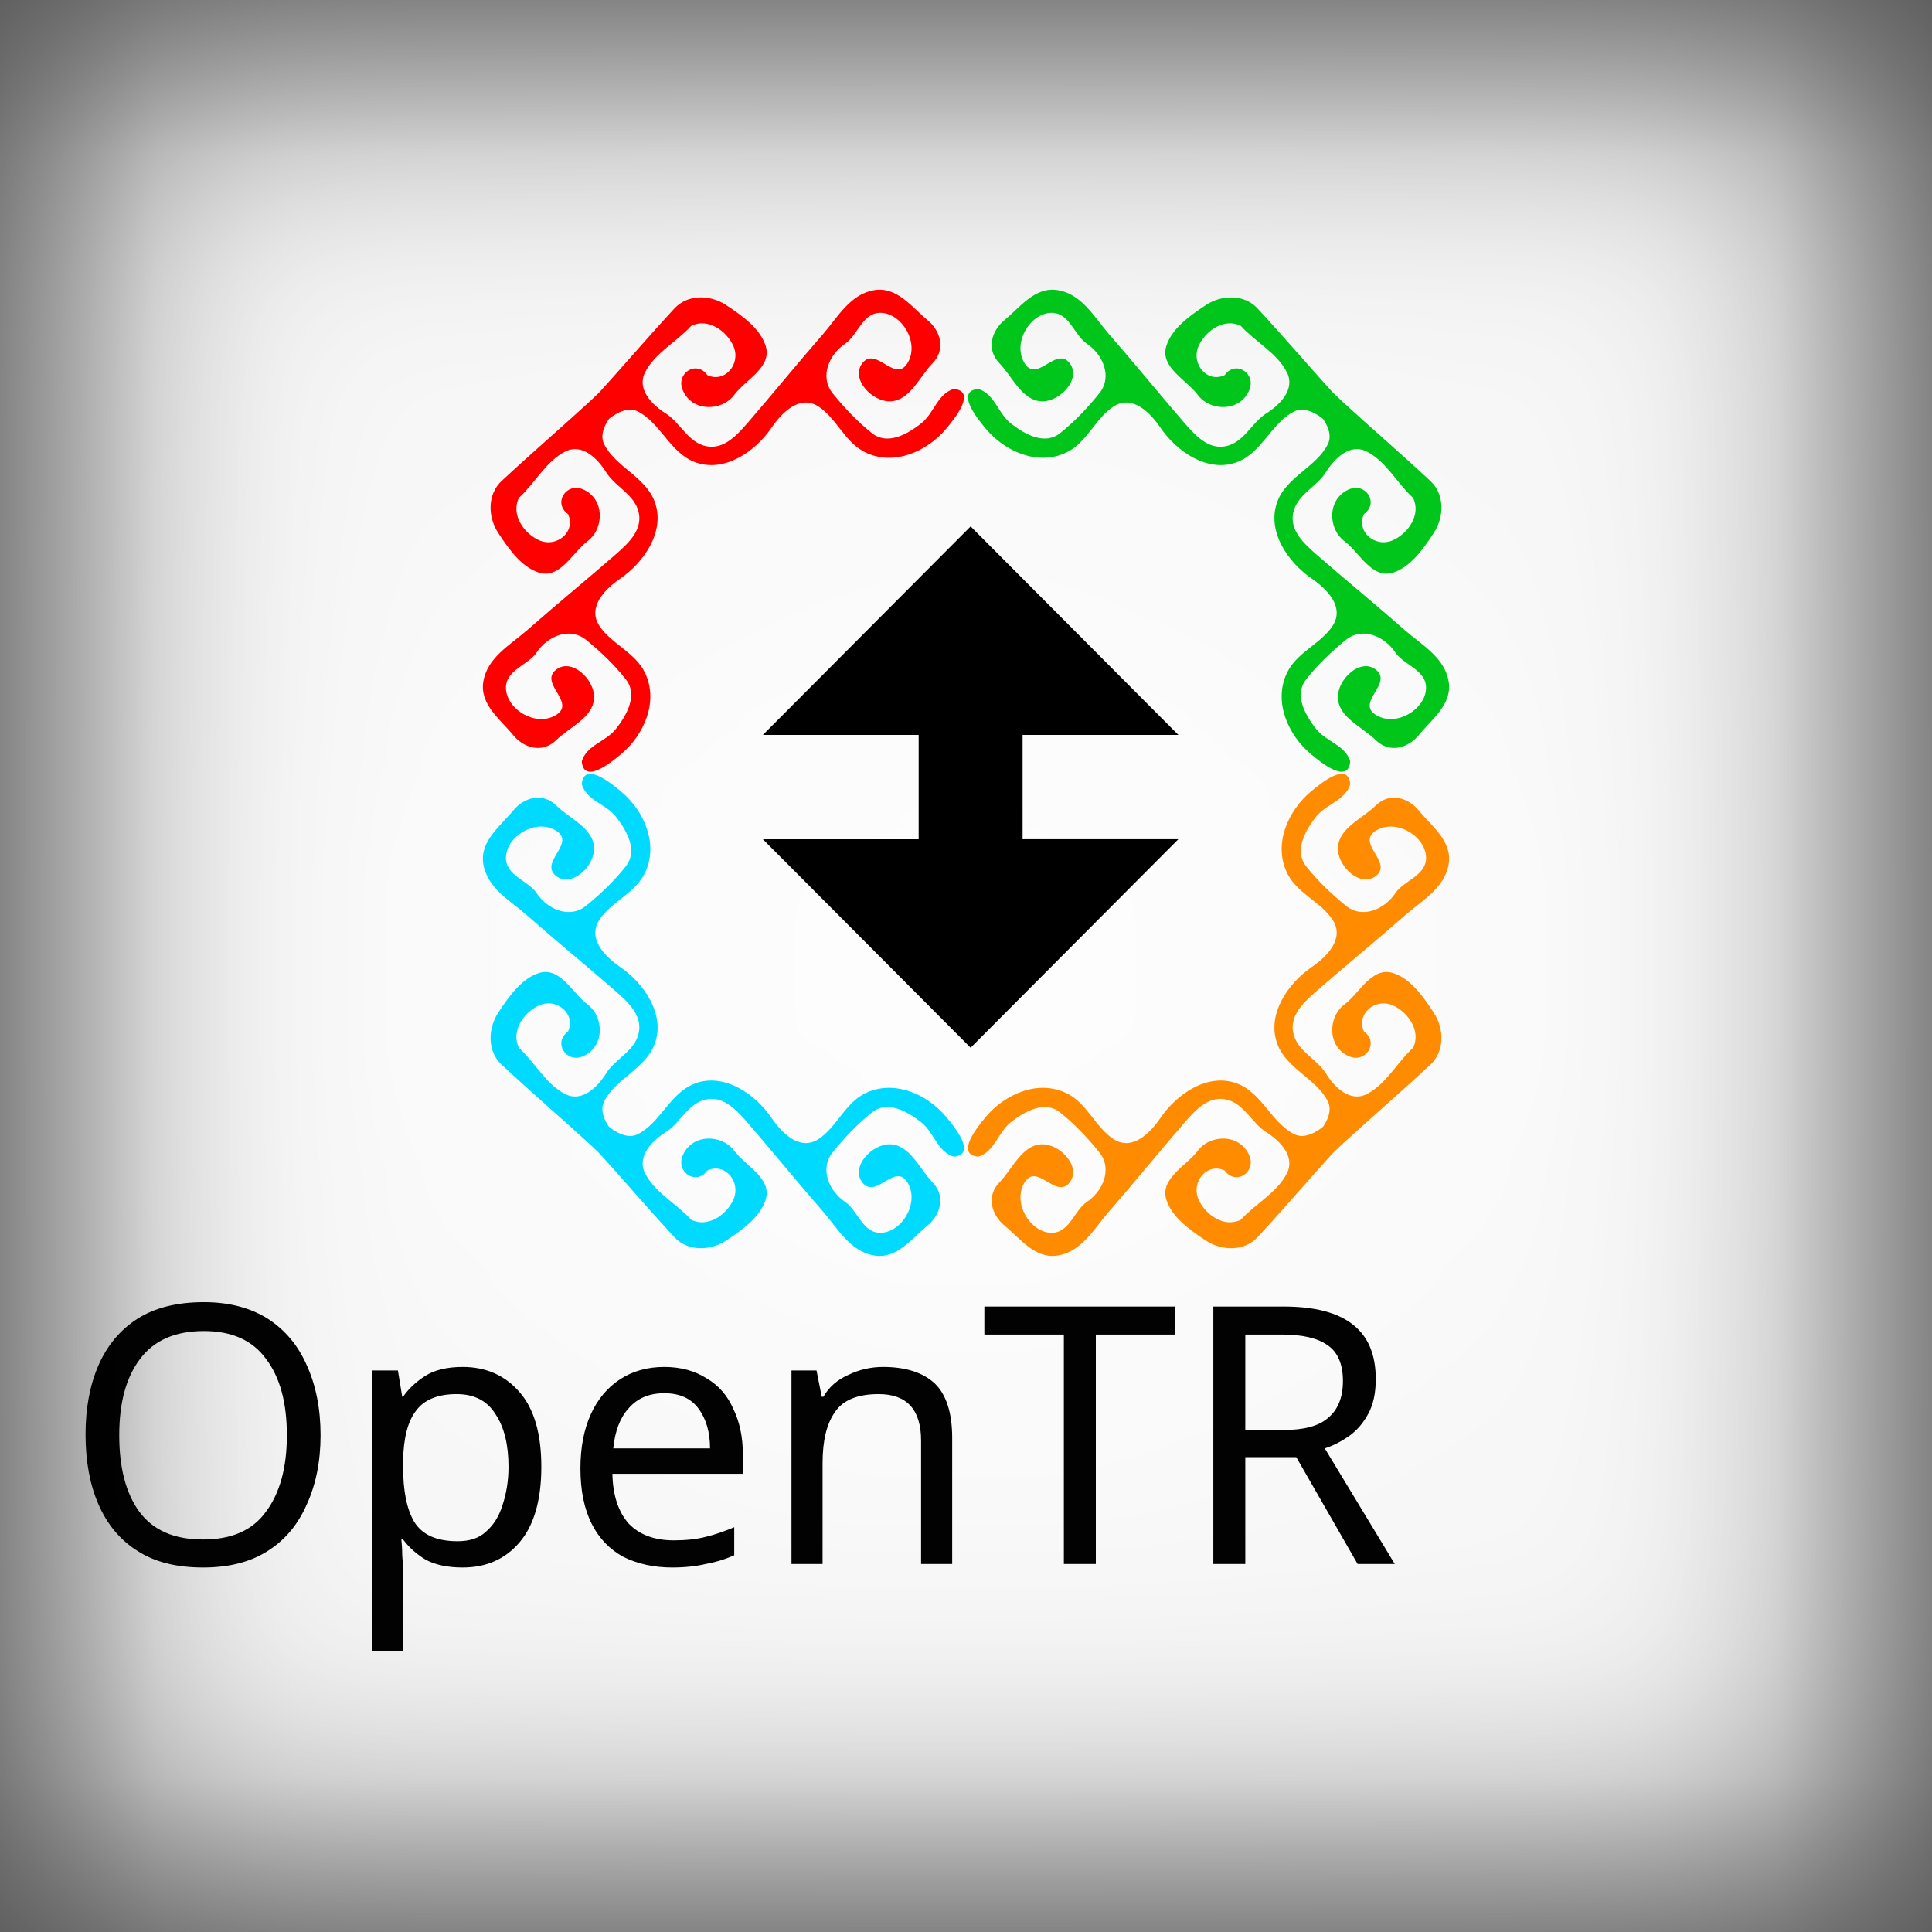
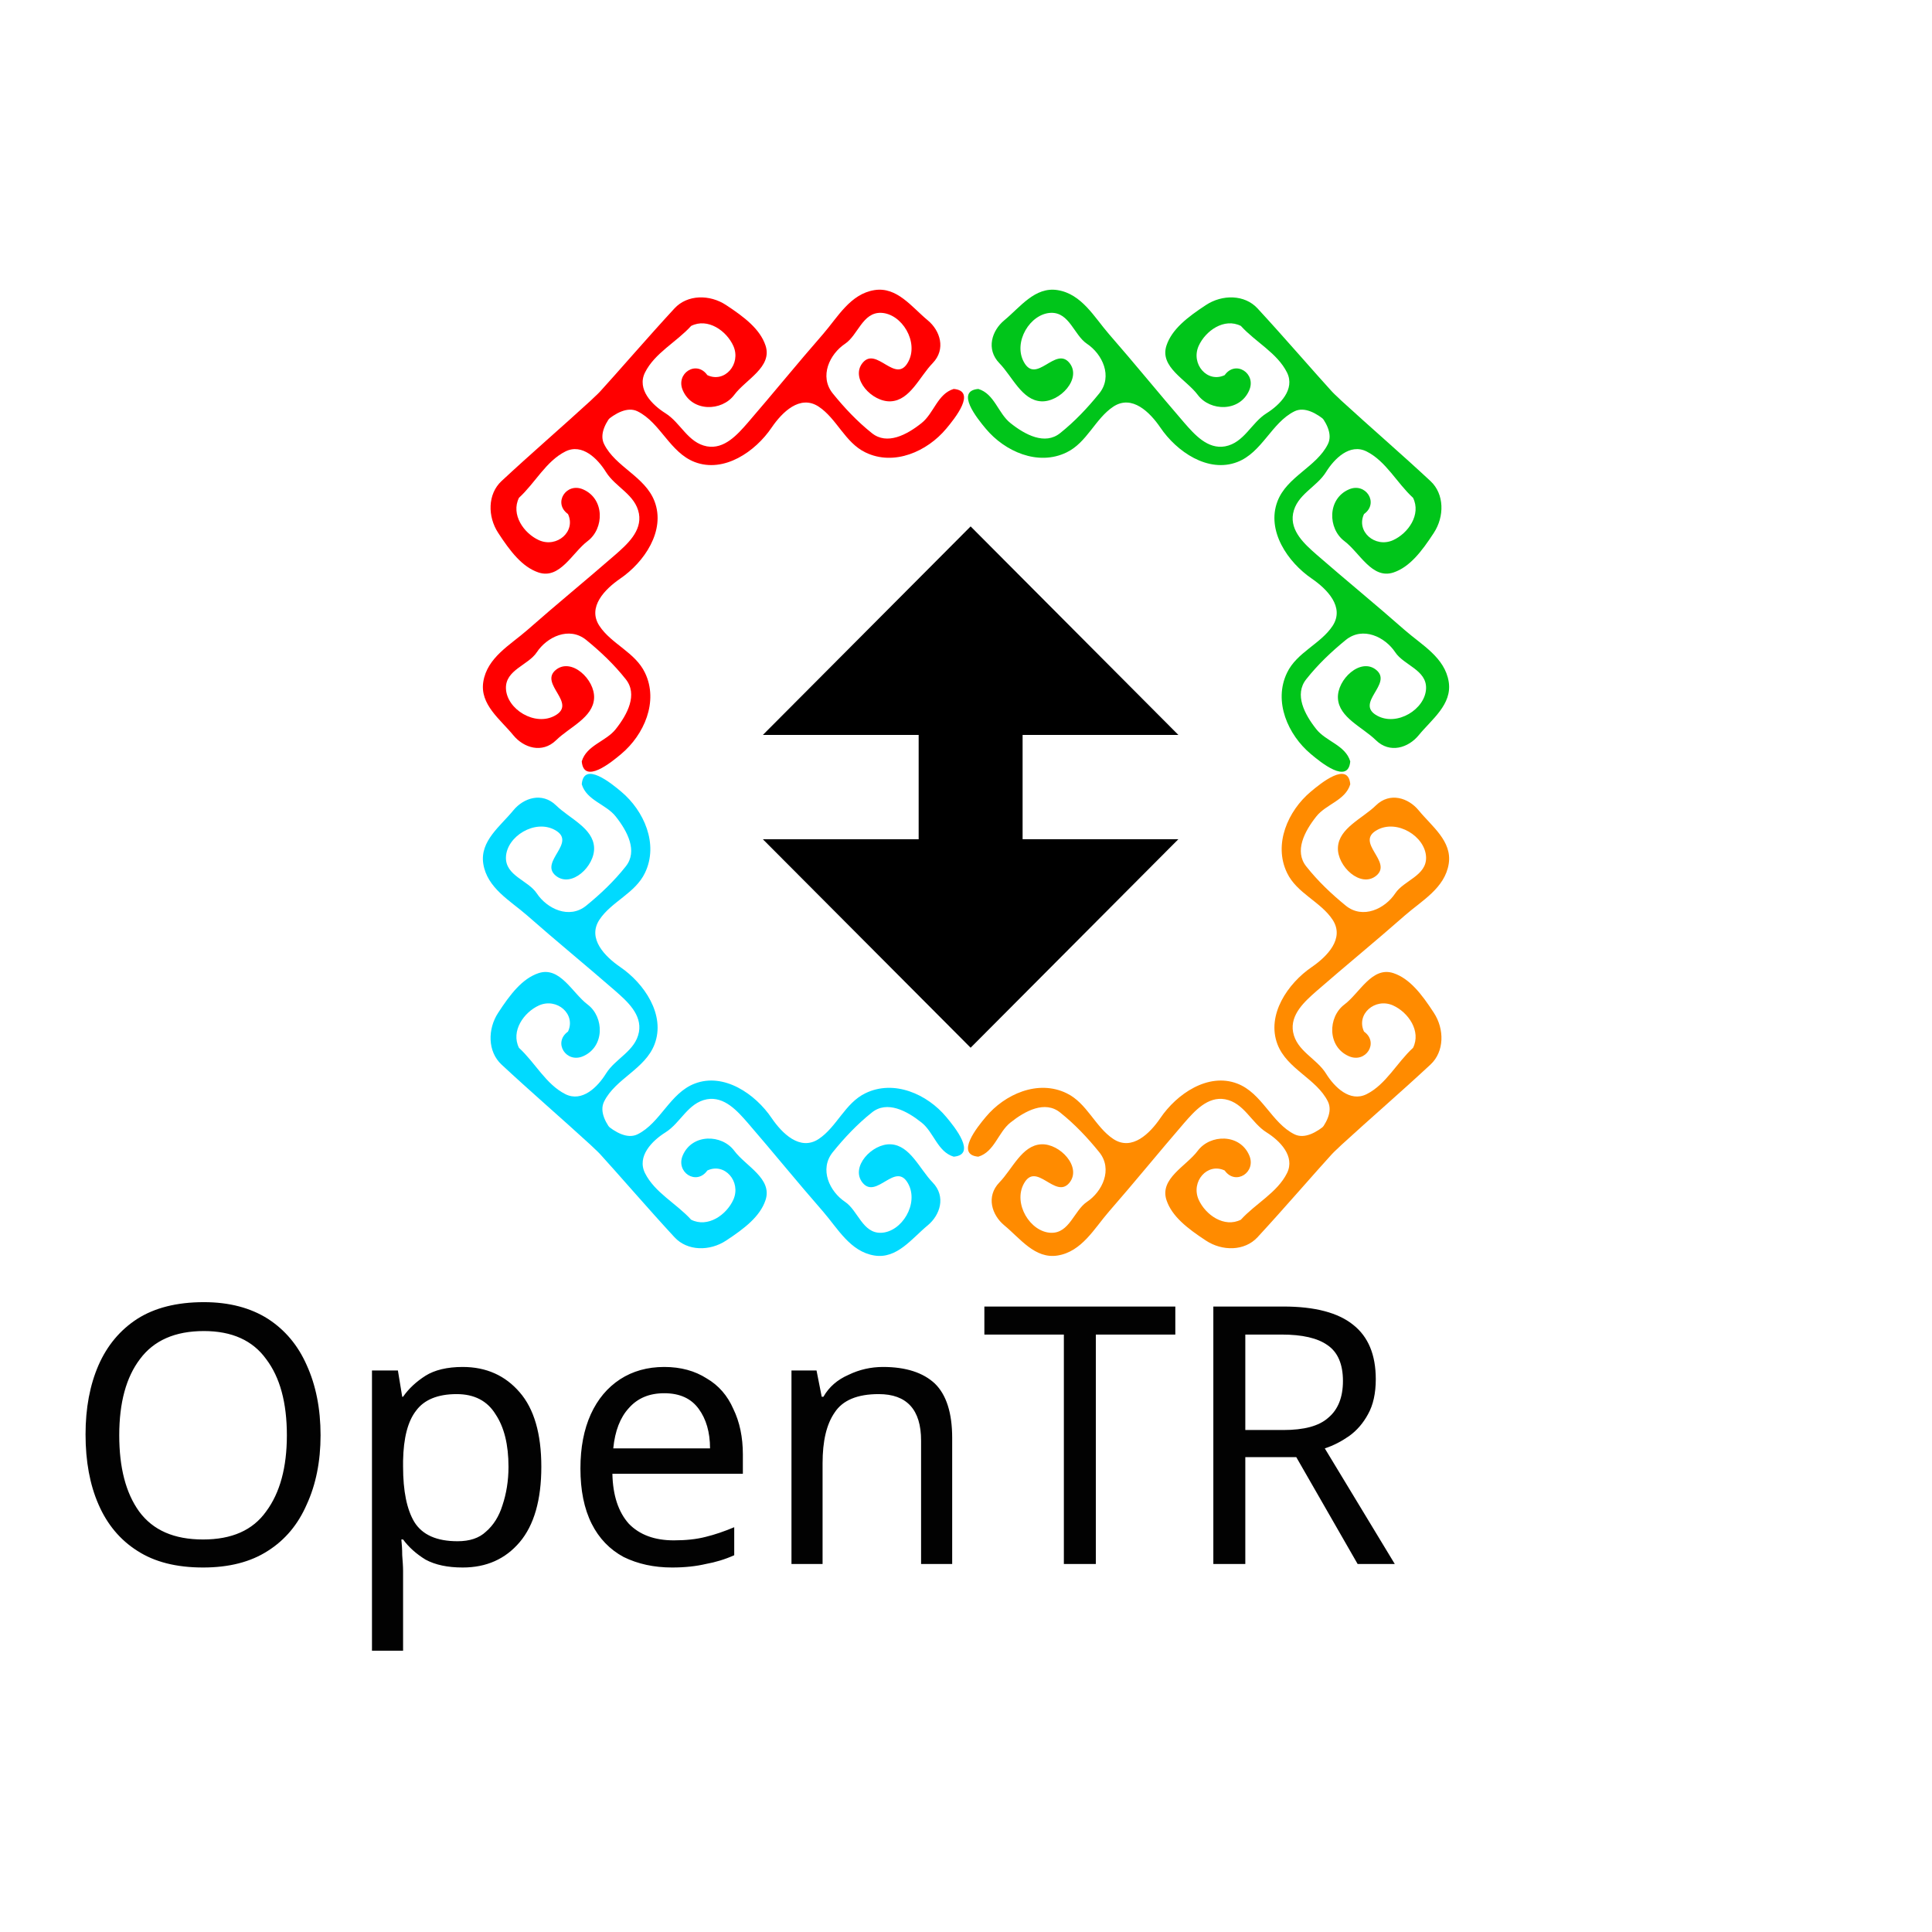
<svg xmlns="http://www.w3.org/2000/svg" xmlns:xlink="http://www.w3.org/1999/xlink" width="30mm" height="30mm" viewBox="0 0 30 30" version="1.1" id="svg38950">
  <defs id="defs38947">
    <linearGradient id="linearGradient1123">
      <stop style="stop-color:#ffffff;stop-opacity:1" offset="0" id="stop1119" />
      <stop style="stop-color:#ffffff;stop-opacity:0.8" offset="1" id="stop1121" />
    </linearGradient>
    <radialGradient xlink:href="#linearGradient1123" id="radialGradient1125" cx="14.988" cy="14.988" fx="14.988" fy="14.988" r="22.383" gradientTransform="matrix(2.794147,-0.02105915,0.01717713,2.279072,-27.1482,-18.85516)" gradientUnits="userSpaceOnUse" />
-     <filter style="color-interpolation-filters:sRGB" id="filter2109" x="-0.145" y="-0.165" width="1.289" height="1.33">
-       <feGaussianBlur stdDeviation="2.696" id="feGaussianBlur2111" />
-     </filter>
  </defs>
-   <g id="layer2">
-     <rect style="fill:#000000;fill-opacity:0.681;stroke-width:0.106" id="rect39849" width="35.842" height="31.421" x="-2.933" y="-0.723" />
-     <rect style="opacity:1;fill:url(#radialGradient1125);fill-opacity:1;stroke-width:0.132;filter:url(#filter2109)" id="rect1117" width="44.767" height="39.245" x="-7.395" y="-4.634" transform="matrix(0.9441511,0,0,0.9441511,0.8370658,0.8370659)" />
+   <g id="layer2" style="display:inline">
+     <rect style="opacity:1;fill:url(#radialGradient1125);fill-opacity:1;stroke-width:0.132" id="rect1117" width="44.767" height="39.245" x="-7.395" y="-4.634" transform="matrix(0.9441511,0,0,0.9441511,0.8370658,0.8370659)" />
  </g>
  <g id="layer1" transform="translate(0,1.0765907e-5)">
    <g id="g39590" transform="translate(4.163845,4.5)">
      <g id="g35993" transform="matrix(1.279227,0,0,1.284203,-198.4331,-436.3777)">
        <g id="g33045" transform="translate(0,5.291666)">
          <g id="g37442-9-5" style="fill:#ff0000;fill-opacity:1;stroke:none;stroke-opacity:0.992" transform="matrix(1.739736,0,0,1.739736,-157.7451,315.7321)">
            <g id="g37432-8-9" style="fill:#ff0000;fill-opacity:1;stroke:none;stroke-opacity:0.992">
              <g id="g37424-1-8" transform="translate(0.6548104,0.7951269)" style="fill:#ff0000;fill-opacity:1;stroke:none;stroke-opacity:0.992">
                <path style="fill:#ff0000;fill-opacity:1;fill-rule:nonzero;stroke:none;stroke-width:0.014;stroke-opacity:0.992" d="m 181.456,10.751 c 0.188,-0.206 0.368,-0.416 0.559,-0.622 0.09,-0.097 0.246,-0.098 0.36,-0.023 0.13,0.085 0.237,0.168 0.275,0.281 0.05,0.15 -0.138,0.236 -0.218,0.343 -0.087,0.116 -0.293,0.12 -0.359,-0.031 -0.052,-0.118 0.095,-0.213 0.171,-0.106 0.121,0.057 0.237,-0.077 0.182,-0.202 -0.048,-0.107 -0.179,-0.198 -0.295,-0.14 -0.103,0.113 -0.254,0.188 -0.322,0.324 -0.058,0.117 0.05,0.225 0.143,0.283 0.106,0.066 0.156,0.205 0.289,0.23 0.122,0.022 0.214,-0.083 0.285,-0.164 0.177,-0.204 0.347,-0.413 0.526,-0.617 0.102,-0.117 0.189,-0.278 0.358,-0.305 0.158,-0.025 0.261,0.119 0.372,0.21 0.086,0.071 0.129,0.2 0.034,0.298 -0.091,0.093 -0.157,0.258 -0.292,0.265 -0.13,0.007 -0.286,-0.159 -0.196,-0.268 0.097,-0.116 0.23,0.153 0.317,-0.005 0.077,-0.139 -0.044,-0.337 -0.189,-0.342 -0.129,-0.004 -0.161,0.155 -0.251,0.215 -0.107,0.071 -0.182,0.226 -0.086,0.345 0.082,0.101 0.171,0.195 0.273,0.276 0.106,0.085 0.244,0.012 0.347,-0.07 0.086,-0.068 0.111,-0.203 0.224,-0.237 0.163,0.014 0.007,0.206 -0.052,0.276 -0.132,0.158 -0.364,0.262 -0.564,0.165 -0.142,-0.068 -0.2,-0.235 -0.326,-0.318 -0.131,-0.086 -0.256,0.04 -0.328,0.145 -0.114,0.168 -0.333,0.318 -0.537,0.24 -0.173,-0.066 -0.239,-0.273 -0.398,-0.352 -0.142,-0.071 -0.343,0.195 -0.343,0.195 0,0 -0.28,0.041 0.04,-0.288 z" id="use37418-0-91" />
              </g>
            </g>
          </g>
          <g id="g37442-9-5-44" style="fill:#ff0000;fill-opacity:1;stroke:none;stroke-opacity:0.992" transform="matrix(0,1.739736,1.739736,0,138.9469,19.02841)">
            <g id="g37432-8-9-2" style="fill:#ff0000;fill-opacity:1;stroke:none;stroke-opacity:0.992">
              <g id="g37424-1-8-9" transform="translate(0.6548104,0.7951269)" style="fill:#ff0000;fill-opacity:1;stroke:none;stroke-opacity:0.992">
                <path style="fill:#ff0000;fill-opacity:1;fill-rule:nonzero;stroke:none;stroke-width:0.014;stroke-opacity:0.992" d="m 181.456,10.751 c 0.188,-0.206 0.368,-0.416 0.559,-0.622 0.09,-0.097 0.246,-0.098 0.36,-0.023 0.13,0.085 0.237,0.168 0.275,0.281 0.05,0.15 -0.138,0.236 -0.218,0.343 -0.087,0.116 -0.293,0.12 -0.359,-0.031 -0.052,-0.118 0.095,-0.213 0.171,-0.106 0.121,0.057 0.237,-0.077 0.182,-0.202 -0.048,-0.107 -0.179,-0.198 -0.295,-0.14 -0.103,0.113 -0.254,0.188 -0.322,0.324 -0.058,0.117 0.05,0.225 0.143,0.283 0.106,0.066 0.156,0.205 0.289,0.23 0.122,0.022 0.214,-0.083 0.285,-0.164 0.177,-0.204 0.347,-0.413 0.526,-0.617 0.102,-0.117 0.189,-0.278 0.358,-0.305 0.158,-0.025 0.261,0.119 0.372,0.21 0.086,0.071 0.129,0.2 0.034,0.298 -0.091,0.093 -0.157,0.258 -0.292,0.265 -0.13,0.007 -0.286,-0.159 -0.196,-0.268 0.097,-0.116 0.23,0.153 0.317,-0.005 0.077,-0.139 -0.044,-0.337 -0.189,-0.342 -0.129,-0.004 -0.161,0.155 -0.251,0.215 -0.107,0.071 -0.182,0.226 -0.086,0.345 0.082,0.101 0.171,0.195 0.273,0.276 0.106,0.085 0.244,0.012 0.347,-0.07 0.086,-0.068 0.111,-0.203 0.224,-0.237 0.163,0.014 0.007,0.206 -0.052,0.276 -0.132,0.158 -0.364,0.262 -0.564,0.165 -0.142,-0.068 -0.2,-0.235 -0.326,-0.318 -0.131,-0.086 -0.256,0.04 -0.328,0.145 -0.114,0.168 -0.333,0.318 -0.537,0.24 -0.173,-0.066 -0.239,-0.273 -0.398,-0.352 -0.142,-0.071 -0.343,0.195 -0.343,0.195 0,0 -0.28,0.041 0.04,-0.288 z" id="use37418-0-91-2" />
              </g>
            </g>
          </g>
        </g>
        <g id="g33063" transform="matrix(-1,0,0,1,327.1809,5.291666)" style="fill:#00c51a;fill-opacity:1">
          <g id="g33053" style="fill:#00c51a;fill-opacity:1;stroke:none;stroke-opacity:0.992" transform="matrix(1.739736,0,0,1.739736,-157.7451,315.7321)">
            <g id="g33051" style="fill:#00c51a;fill-opacity:1;stroke:none;stroke-opacity:0.992">
              <g id="g33049" transform="translate(0.6548104,0.7951269)" style="fill:#00c51a;fill-opacity:1;stroke:none;stroke-opacity:0.992">
                <path style="fill:#00c51a;fill-opacity:1;fill-rule:nonzero;stroke:none;stroke-width:0.014;stroke-opacity:0.992" d="m 181.456,10.751 c 0.188,-0.206 0.368,-0.416 0.559,-0.622 0.09,-0.097 0.246,-0.098 0.36,-0.023 0.13,0.085 0.237,0.168 0.275,0.281 0.05,0.15 -0.138,0.236 -0.218,0.343 -0.087,0.116 -0.293,0.12 -0.359,-0.031 -0.052,-0.118 0.095,-0.213 0.171,-0.106 0.121,0.057 0.237,-0.077 0.182,-0.202 -0.048,-0.107 -0.179,-0.198 -0.295,-0.14 -0.103,0.113 -0.254,0.188 -0.322,0.324 -0.058,0.117 0.05,0.225 0.143,0.283 0.106,0.066 0.156,0.205 0.289,0.23 0.122,0.022 0.214,-0.083 0.285,-0.164 0.177,-0.204 0.347,-0.413 0.526,-0.617 0.102,-0.117 0.189,-0.278 0.358,-0.305 0.158,-0.025 0.261,0.119 0.372,0.21 0.086,0.071 0.129,0.2 0.034,0.298 -0.091,0.093 -0.157,0.258 -0.292,0.265 -0.13,0.007 -0.286,-0.159 -0.196,-0.268 0.097,-0.116 0.23,0.153 0.317,-0.005 0.077,-0.139 -0.044,-0.337 -0.189,-0.342 -0.129,-0.004 -0.161,0.155 -0.251,0.215 -0.107,0.071 -0.182,0.226 -0.086,0.345 0.082,0.101 0.171,0.195 0.273,0.276 0.106,0.085 0.244,0.012 0.347,-0.07 0.086,-0.068 0.111,-0.203 0.224,-0.237 0.163,0.014 0.007,0.206 -0.052,0.276 -0.132,0.158 -0.364,0.262 -0.564,0.165 -0.142,-0.068 -0.2,-0.235 -0.326,-0.318 -0.131,-0.086 -0.256,0.04 -0.328,0.145 -0.114,0.168 -0.333,0.318 -0.537,0.24 -0.173,-0.066 -0.239,-0.273 -0.398,-0.352 -0.142,-0.071 -0.343,0.195 -0.343,0.195 0,0 -0.28,0.041 0.04,-0.288 z" id="path33047" />
              </g>
            </g>
          </g>
          <g id="g33061" style="fill:#00c51a;fill-opacity:1;stroke:none;stroke-opacity:0.992" transform="matrix(0,1.739736,1.739736,0,138.9469,19.02841)">
            <g id="g33059" style="fill:#00c51a;fill-opacity:1;stroke:none;stroke-opacity:0.992">
              <g id="g33057" transform="translate(0.6548104,0.7951269)" style="fill:#00c51a;fill-opacity:1;stroke:none;stroke-opacity:0.992">
                <path style="fill:#00c51a;fill-opacity:1;fill-rule:nonzero;stroke:none;stroke-width:0.014;stroke-opacity:0.992" d="m 181.456,10.751 c 0.188,-0.206 0.368,-0.416 0.559,-0.622 0.09,-0.097 0.246,-0.098 0.36,-0.023 0.13,0.085 0.237,0.168 0.275,0.281 0.05,0.15 -0.138,0.236 -0.218,0.343 -0.087,0.116 -0.293,0.12 -0.359,-0.031 -0.052,-0.118 0.095,-0.213 0.171,-0.106 0.121,0.057 0.237,-0.077 0.182,-0.202 -0.048,-0.107 -0.179,-0.198 -0.295,-0.14 -0.103,0.113 -0.254,0.188 -0.322,0.324 -0.058,0.117 0.05,0.225 0.143,0.283 0.106,0.066 0.156,0.205 0.289,0.23 0.122,0.022 0.214,-0.083 0.285,-0.164 0.177,-0.204 0.347,-0.413 0.526,-0.617 0.102,-0.117 0.189,-0.278 0.358,-0.305 0.158,-0.025 0.261,0.119 0.372,0.21 0.086,0.071 0.129,0.2 0.034,0.298 -0.091,0.093 -0.157,0.258 -0.292,0.265 -0.13,0.007 -0.286,-0.159 -0.196,-0.268 0.097,-0.116 0.23,0.153 0.317,-0.005 0.077,-0.139 -0.044,-0.337 -0.189,-0.342 -0.129,-0.004 -0.161,0.155 -0.251,0.215 -0.107,0.071 -0.182,0.226 -0.086,0.345 0.082,0.101 0.171,0.195 0.273,0.276 0.106,0.085 0.244,0.012 0.347,-0.07 0.086,-0.068 0.111,-0.203 0.224,-0.237 0.163,0.014 0.007,0.206 -0.052,0.276 -0.132,0.158 -0.364,0.262 -0.564,0.165 -0.142,-0.068 -0.2,-0.235 -0.326,-0.318 -0.131,-0.086 -0.256,0.04 -0.328,0.145 -0.114,0.168 -0.333,0.318 -0.537,0.24 -0.173,-0.066 -0.239,-0.273 -0.398,-0.352 -0.142,-0.071 -0.343,0.195 -0.343,0.195 0,0 -0.28,0.041 0.04,-0.288 z" id="path33055" />
              </g>
            </g>
          </g>
        </g>
        <g id="g33099" transform="matrix(1,0,0,-1,0,685.9976)" style="fill:#00daff;fill-opacity:1">
          <g id="g33089" style="fill:#00daff;fill-opacity:1;stroke:none;stroke-opacity:0.992" transform="matrix(1.739736,0,0,1.739736,-157.7451,315.7321)">
            <g id="g33087" style="fill:#00daff;fill-opacity:1;stroke:none;stroke-opacity:0.992">
              <g id="g33085" transform="translate(0.6548104,0.7951269)" style="fill:#00daff;fill-opacity:1;stroke:none;stroke-opacity:0.992">
                <path style="fill:#00daff;fill-opacity:1;fill-rule:nonzero;stroke:none;stroke-width:0.014;stroke-opacity:0.992" d="m 181.456,10.751 c 0.188,-0.206 0.368,-0.416 0.559,-0.622 0.09,-0.097 0.246,-0.098 0.36,-0.023 0.13,0.085 0.237,0.168 0.275,0.281 0.05,0.15 -0.138,0.236 -0.218,0.343 -0.087,0.116 -0.293,0.12 -0.359,-0.031 -0.052,-0.118 0.095,-0.213 0.171,-0.106 0.121,0.057 0.237,-0.077 0.182,-0.202 -0.048,-0.107 -0.179,-0.198 -0.295,-0.14 -0.103,0.113 -0.254,0.188 -0.322,0.324 -0.058,0.117 0.05,0.225 0.143,0.283 0.106,0.066 0.156,0.205 0.289,0.23 0.122,0.022 0.214,-0.083 0.285,-0.164 0.177,-0.204 0.347,-0.413 0.526,-0.617 0.102,-0.117 0.189,-0.278 0.358,-0.305 0.158,-0.025 0.261,0.119 0.372,0.21 0.086,0.071 0.129,0.2 0.034,0.298 -0.091,0.093 -0.157,0.258 -0.292,0.265 -0.13,0.007 -0.286,-0.159 -0.196,-0.268 0.097,-0.116 0.23,0.153 0.317,-0.005 0.077,-0.139 -0.044,-0.337 -0.189,-0.342 -0.129,-0.004 -0.161,0.155 -0.251,0.215 -0.107,0.071 -0.182,0.226 -0.086,0.345 0.082,0.101 0.171,0.195 0.273,0.276 0.106,0.085 0.244,0.012 0.347,-0.07 0.086,-0.068 0.111,-0.203 0.224,-0.237 0.163,0.014 0.007,0.206 -0.052,0.276 -0.132,0.158 -0.364,0.262 -0.564,0.165 -0.142,-0.068 -0.2,-0.235 -0.326,-0.318 -0.131,-0.086 -0.256,0.04 -0.328,0.145 -0.114,0.168 -0.333,0.318 -0.537,0.24 -0.173,-0.066 -0.239,-0.273 -0.398,-0.352 -0.142,-0.071 -0.343,0.195 -0.343,0.195 0,0 -0.28,0.041 0.04,-0.288 z" id="path33083" />
              </g>
            </g>
          </g>
          <g id="g33097" style="fill:#00daff;fill-opacity:1;stroke:none;stroke-opacity:0.992" transform="matrix(0,1.739736,1.739736,0,138.9469,19.02841)">
            <g id="g33095" style="fill:#00daff;fill-opacity:1;stroke:none;stroke-opacity:0.992">
              <g id="g33093" transform="translate(0.6548104,0.7951269)" style="fill:#00daff;fill-opacity:1;stroke:none;stroke-opacity:0.992">
                <path style="fill:#00daff;fill-opacity:1;fill-rule:nonzero;stroke:none;stroke-width:0.014;stroke-opacity:0.992" d="m 181.456,10.751 c 0.188,-0.206 0.368,-0.416 0.559,-0.622 0.09,-0.097 0.246,-0.098 0.36,-0.023 0.13,0.085 0.237,0.168 0.275,0.281 0.05,0.15 -0.138,0.236 -0.218,0.343 -0.087,0.116 -0.293,0.12 -0.359,-0.031 -0.052,-0.118 0.095,-0.213 0.171,-0.106 0.121,0.057 0.237,-0.077 0.182,-0.202 -0.048,-0.107 -0.179,-0.198 -0.295,-0.14 -0.103,0.113 -0.254,0.188 -0.322,0.324 -0.058,0.117 0.05,0.225 0.143,0.283 0.106,0.066 0.156,0.205 0.289,0.23 0.122,0.022 0.214,-0.083 0.285,-0.164 0.177,-0.204 0.347,-0.413 0.526,-0.617 0.102,-0.117 0.189,-0.278 0.358,-0.305 0.158,-0.025 0.261,0.119 0.372,0.21 0.086,0.071 0.129,0.2 0.034,0.298 -0.091,0.093 -0.157,0.258 -0.292,0.265 -0.13,0.007 -0.286,-0.159 -0.196,-0.268 0.097,-0.116 0.23,0.153 0.317,-0.005 0.077,-0.139 -0.044,-0.337 -0.189,-0.342 -0.129,-0.004 -0.161,0.155 -0.251,0.215 -0.107,0.071 -0.182,0.226 -0.086,0.345 0.082,0.101 0.171,0.195 0.273,0.276 0.106,0.085 0.244,0.012 0.347,-0.07 0.086,-0.068 0.111,-0.203 0.224,-0.237 0.163,0.014 0.007,0.206 -0.052,0.276 -0.132,0.158 -0.364,0.262 -0.564,0.165 -0.142,-0.068 -0.2,-0.235 -0.326,-0.318 -0.131,-0.086 -0.256,0.04 -0.328,0.145 -0.114,0.168 -0.333,0.318 -0.537,0.24 -0.173,-0.066 -0.239,-0.273 -0.398,-0.352 -0.142,-0.071 -0.343,0.195 -0.343,0.195 0,0 -0.28,0.041 0.04,-0.288 z" id="path33091" />
              </g>
            </g>
          </g>
        </g>
        <g id="g33117" transform="rotate(180,163.5905,342.9988)" style="fill:#ff8b00;fill-opacity:1">
          <g id="g33107" style="fill:#ff8b00;fill-opacity:1;stroke:none;stroke-opacity:0.992" transform="matrix(1.739736,0,0,1.739736,-157.7451,315.7321)">
            <g id="g33105" style="fill:#ff8b00;fill-opacity:1;stroke:none;stroke-opacity:0.992">
              <g id="g33103" transform="translate(0.6548104,0.7951269)" style="fill:#ff8b00;fill-opacity:1;stroke:none;stroke-opacity:0.992">
                <path style="fill:#ff8b00;fill-opacity:1;fill-rule:nonzero;stroke:none;stroke-width:0.014;stroke-opacity:0.992" d="m 181.456,10.751 c 0.188,-0.206 0.368,-0.416 0.559,-0.622 0.09,-0.097 0.246,-0.098 0.36,-0.023 0.13,0.085 0.237,0.168 0.275,0.281 0.05,0.15 -0.138,0.236 -0.218,0.343 -0.087,0.116 -0.293,0.12 -0.359,-0.031 -0.052,-0.118 0.095,-0.213 0.171,-0.106 0.121,0.057 0.237,-0.077 0.182,-0.202 -0.048,-0.107 -0.179,-0.198 -0.295,-0.14 -0.103,0.113 -0.254,0.188 -0.322,0.324 -0.058,0.117 0.05,0.225 0.143,0.283 0.106,0.066 0.156,0.205 0.289,0.23 0.122,0.022 0.214,-0.083 0.285,-0.164 0.177,-0.204 0.347,-0.413 0.526,-0.617 0.102,-0.117 0.189,-0.278 0.358,-0.305 0.158,-0.025 0.261,0.119 0.372,0.21 0.086,0.071 0.129,0.2 0.034,0.298 -0.091,0.093 -0.157,0.258 -0.292,0.265 -0.13,0.007 -0.286,-0.159 -0.196,-0.268 0.097,-0.116 0.23,0.153 0.317,-0.005 0.077,-0.139 -0.044,-0.337 -0.189,-0.342 -0.129,-0.004 -0.161,0.155 -0.251,0.215 -0.107,0.071 -0.182,0.226 -0.086,0.345 0.082,0.101 0.171,0.195 0.273,0.276 0.106,0.085 0.244,0.012 0.347,-0.07 0.086,-0.068 0.111,-0.203 0.224,-0.237 0.163,0.014 0.007,0.206 -0.052,0.276 -0.132,0.158 -0.364,0.262 -0.564,0.165 -0.142,-0.068 -0.2,-0.235 -0.326,-0.318 -0.131,-0.086 -0.256,0.04 -0.328,0.145 -0.114,0.168 -0.333,0.318 -0.537,0.24 -0.173,-0.066 -0.239,-0.273 -0.398,-0.352 -0.142,-0.071 -0.343,0.195 -0.343,0.195 0,0 -0.28,0.041 0.04,-0.288 z" id="path33101" />
              </g>
            </g>
          </g>
          <g id="g33115" style="fill:#ff8b00;fill-opacity:1;stroke:none;stroke-opacity:0.992" transform="matrix(0,1.739736,1.739736,0,138.9469,19.02841)">
            <g id="g33113" style="fill:#ff8b00;fill-opacity:1;stroke:none;stroke-opacity:0.992">
              <g id="g33111" transform="translate(0.6548104,0.7951269)" style="fill:#ff8b00;fill-opacity:1;stroke:none;stroke-opacity:0.992">
                <path style="fill:#ff8b00;fill-opacity:1;fill-rule:nonzero;stroke:none;stroke-width:0.014;stroke-opacity:0.992" d="m 181.456,10.751 c 0.188,-0.206 0.368,-0.416 0.559,-0.622 0.09,-0.097 0.246,-0.098 0.36,-0.023 0.13,0.085 0.237,0.168 0.275,0.281 0.05,0.15 -0.138,0.236 -0.218,0.343 -0.087,0.116 -0.293,0.12 -0.359,-0.031 -0.052,-0.118 0.095,-0.213 0.171,-0.106 0.121,0.057 0.237,-0.077 0.182,-0.202 -0.048,-0.107 -0.179,-0.198 -0.295,-0.14 -0.103,0.113 -0.254,0.188 -0.322,0.324 -0.058,0.117 0.05,0.225 0.143,0.283 0.106,0.066 0.156,0.205 0.289,0.23 0.122,0.022 0.214,-0.083 0.285,-0.164 0.177,-0.204 0.347,-0.413 0.526,-0.617 0.102,-0.117 0.189,-0.278 0.358,-0.305 0.158,-0.025 0.261,0.119 0.372,0.21 0.086,0.071 0.129,0.2 0.034,0.298 -0.091,0.093 -0.157,0.258 -0.292,0.265 -0.13,0.007 -0.286,-0.159 -0.196,-0.268 0.097,-0.116 0.23,0.153 0.317,-0.005 0.077,-0.139 -0.044,-0.337 -0.189,-0.342 -0.129,-0.004 -0.161,0.155 -0.251,0.215 -0.107,0.071 -0.182,0.226 -0.086,0.345 0.082,0.101 0.171,0.195 0.273,0.276 0.106,0.085 0.244,0.012 0.347,-0.07 0.086,-0.068 0.111,-0.203 0.224,-0.237 0.163,0.014 0.007,0.206 -0.052,0.276 -0.132,0.158 -0.364,0.262 -0.564,0.165 -0.142,-0.068 -0.2,-0.235 -0.326,-0.318 -0.131,-0.086 -0.256,0.04 -0.328,0.145 -0.114,0.168 -0.333,0.318 -0.537,0.24 -0.173,-0.066 -0.239,-0.273 -0.398,-0.352 -0.142,-0.071 -0.343,0.195 -0.343,0.195 0,0 -0.28,0.041 0.04,-0.288 z" id="path33109" />
              </g>
            </g>
          </g>
        </g>
      </g>
      <path style="fill:#000000;fill-opacity:1;stroke:none;stroke-width:0.037" d="M 7.682,8.532 H 10.101 V 6.912 H 7.682 L 10.908,3.674 14.134,6.912 h -2.419 v 1.619 h 2.419 l -3.226,3.238 z" id="path75190-0-7-8-8-9-4" />
    </g>
-     <text xml:space="preserve" style="font-style:normal;font-variant:normal;font-weight:normal;font-stretch:normal;font-size:6.433px;line-height:1.25;font-family:'Maven Pro';-inkscape-font-specification:'Maven Pro, Normal';font-variant-ligatures:normal;font-variant-caps:normal;font-variant-numeric:normal;font-variant-east-asian:normal;text-align:center;letter-spacing:0px;text-anchor:middle;white-space:pre;inline-size:47.324;fill:#000000;fill-opacity:0.99;stroke:none;stroke-width:0.302;stroke-miterlimit:4;stroke-dasharray:none;stroke-opacity:1" x="56.459" y="31.405" id="text14393-3-5-4-1-1-1-4-3" transform="matrix(0.8586777,0,0,0.8703059,-33.52189,-3.047337)">
-       <tspan x="56.459" y="31.405" id="tspan2979">OpenTR</tspan>
+     <text xml:space="preserve" style="font-style:normal;font-variant:normal;font-weight:normal;font-stretch:normal;font-size:6.433px;line-height:1.25;font-family:'Maven Pro';-inkscape-font-specification:'Maven Pro, Normal';font-variant-ligatures:normal;font-variant-caps:normal;font-variant-numeric:normal;font-variant-east-asian:normal;text-align:center;letter-spacing:0px;text-anchor:middle;white-space:pre;inline-size:47.324;display:inline;fill:#000000;fill-opacity:0.99;stroke:none;stroke-width:0.302;stroke-miterlimit:4;stroke-dasharray:none;stroke-opacity:1" x="56.459" y="31.405" id="text14393-3-5-4-1-1-1-4-3" transform="matrix(0.8586777,0,0,0.8703059,-33.52189,-3.047337)">
+       <tspan x="56.459" y="31.405" id="tspan1">OpenTR</tspan>
    </text>
  </g>
</svg>
